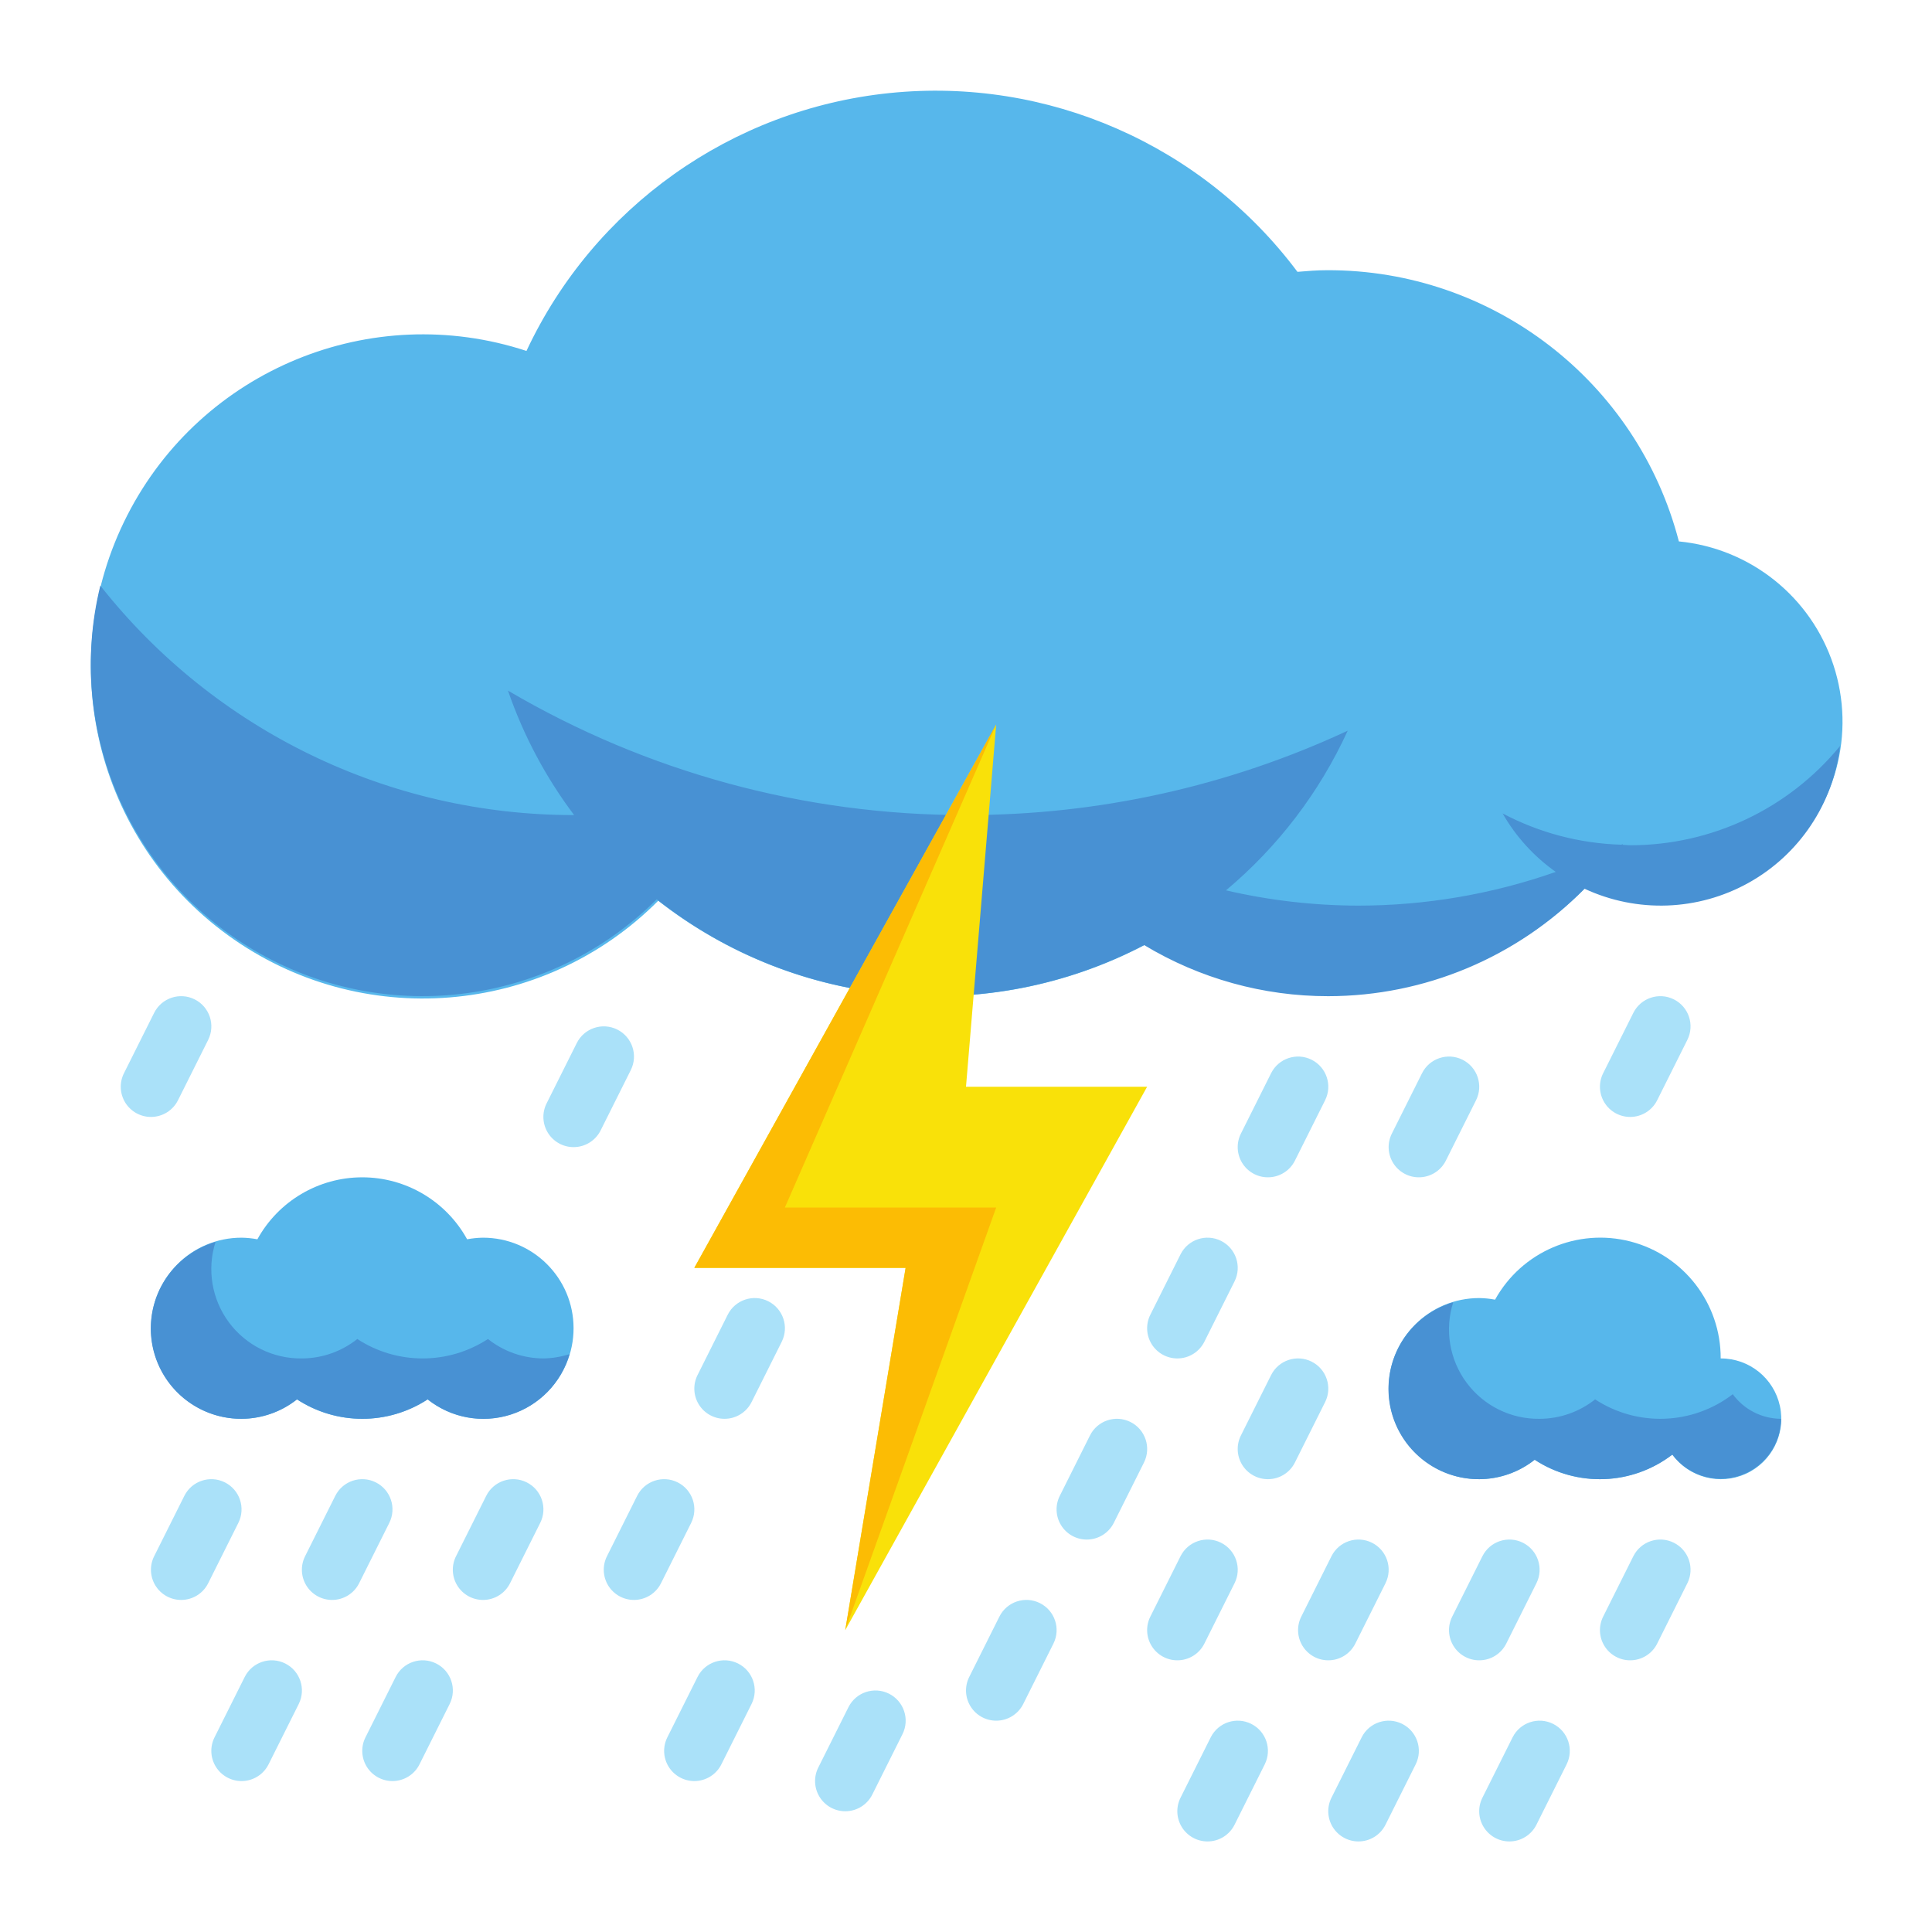
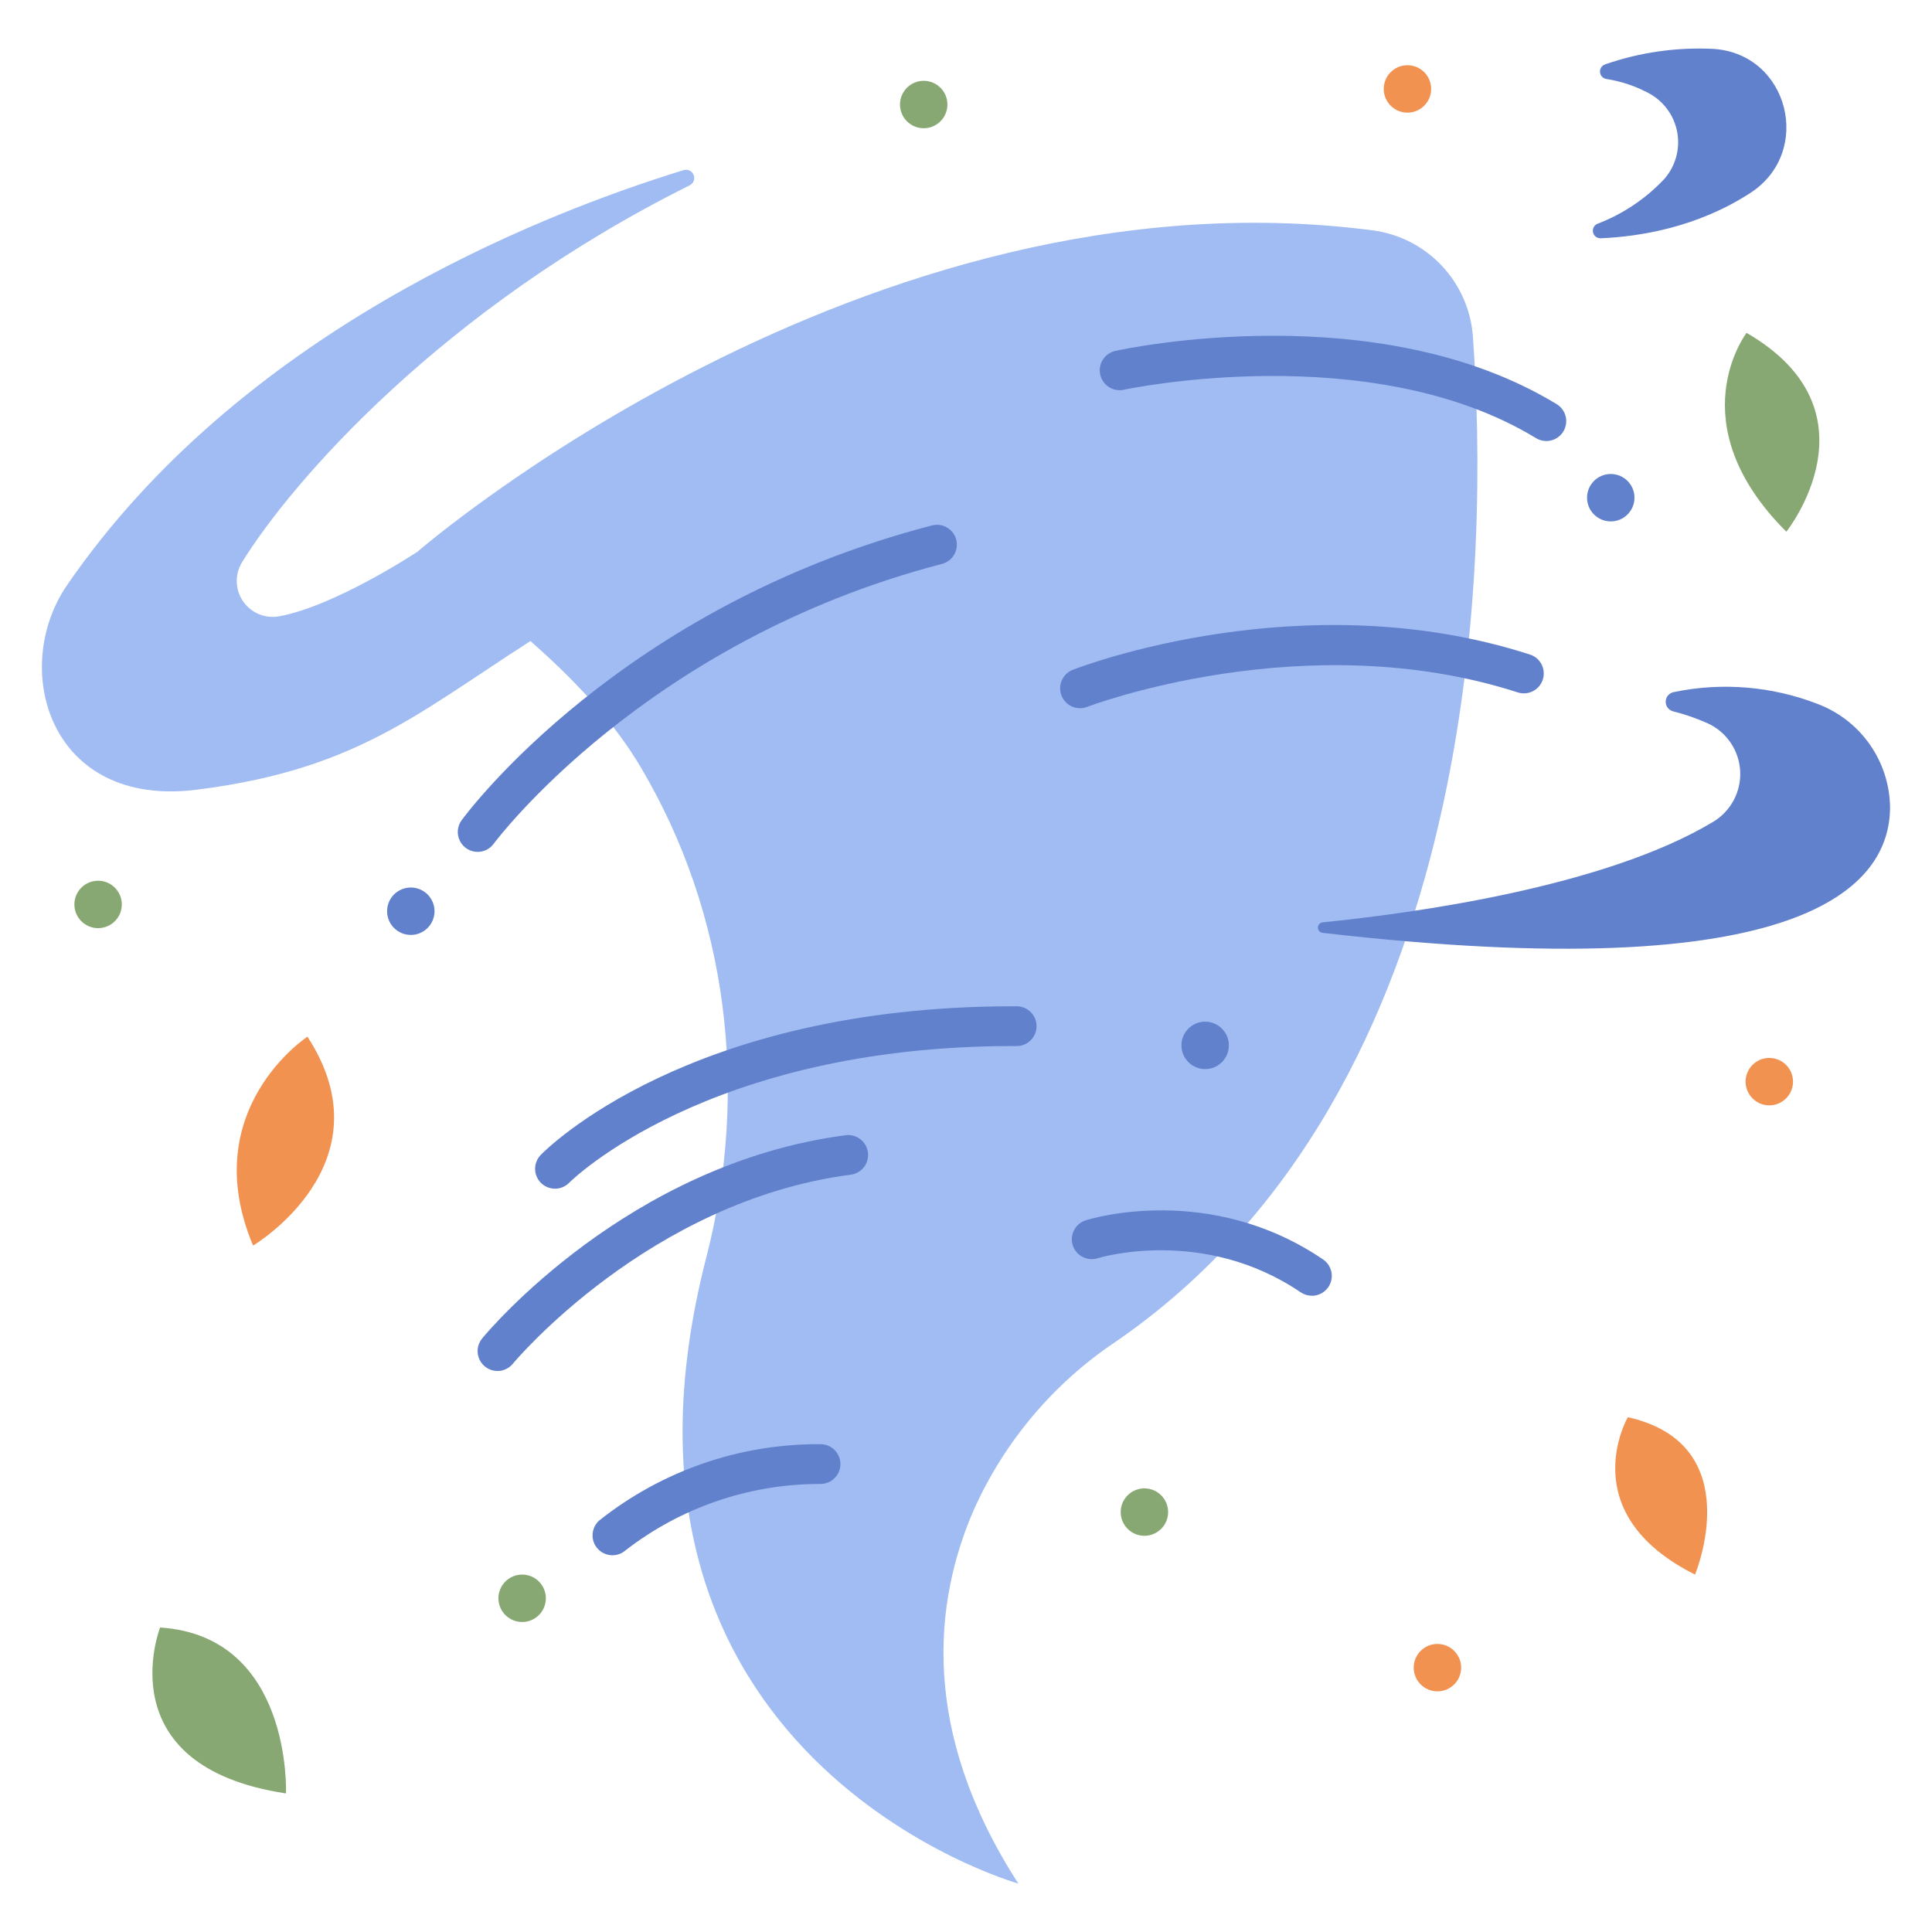
- <svg xmlns="http://www.w3.org/2000/svg" id="Flat" height="512" viewBox="0 0 64 64" width="512">
-   <path d="m55.615 17.935a12 12 0 0 0 -11.652-8.984c-.332 0-.658.026-.983.054a14.968 14.968 0 0 0 -25.54 2.62 11 11 0 1 0 4.365 18.214 14.935 14.935 0 0 0 16.139 1.452 11.965 11.965 0 0 0 14.615-1.919 6 6 0 1 0 3.056-11.437z" fill="#57b7eb" />
-   <path d="m54 28c-.087 0-.17-.014-.256-.016.007-.01.015-.019.023-.029-.019.01-.039.018-.058.027a8.969 8.969 0 0 1 -3.933-1.036 6.038 6.038 0 0 0 1.761 1.937 19.761 19.761 0 0 1 -6.537 1.117 19.565 19.565 0 0 1 -4.388-.506 15.083 15.083 0 0 0 4.033-5.289 29.871 29.871 0 0 1 -12.645 2.795 29.852 29.852 0 0 1 -15.173-4.123 14.979 14.979 0 0 0 2.191 4.123h-.018a19.951 19.951 0 0 1 -15.677-7.6 10.988 10.988 0 0 0 18.433 10.39 14.91 14.91 0 0 0 16.144 1.516 11.785 11.785 0 0 0 6.1 1.694 11.92 11.92 0 0 0 8.489-3.56 5.979 5.979 0 0 0 8.465-4.727 8.982 8.982 0 0 1 -6.954 3.287z" fill="#4891d3" />
-   <path d="m33 24-10 18h7l-2 12 10-18h-6z" fill="#f9e109" />
-   <path d="m57 45a3.987 3.987 0 0 0 -7.474-1.947 3.035 3.035 0 0 0 -.526-.053 3 3 0 0 0 0 6 2.964 2.964 0 0 0 1.836-.644 3.943 3.943 0 0 0 4.56-.171 2 2 0 1 0 1.604-3.185z" fill="#57b7eb" />
-   <path d="m16 41a3.035 3.035 0 0 0 -.526.053 3.966 3.966 0 0 0 -6.948 0 3.035 3.035 0 0 0 -.526-.053 3 3 0 0 0 0 6 2.964 2.964 0 0 0 1.836-.644 3.958 3.958 0 0 0 4.328 0 2.964 2.964 0 0 0 1.836.644 3 3 0 0 0 0-6z" fill="#57b7eb" />
-   <path d="m57.4 46.185a3.943 3.943 0 0 1 -4.56.171 2.964 2.964 0 0 1 -1.84.644 2.96 2.96 0 0 1 -2.86-3.86 2.991 2.991 0 1 0 2.7 5.216 3.943 3.943 0 0 0 4.56-.171 2 2 0 0 0 3.6-1.185 1.994 1.994 0 0 1 -1.6-.815z" fill="#4891d3" />
-   <path d="m18 45a2.964 2.964 0 0 1 -1.836-.644 3.958 3.958 0 0 1 -4.328 0 2.964 2.964 0 0 1 -1.836.644 2.96 2.96 0 0 1 -2.86-3.86 2.991 2.991 0 1 0 2.7 5.216 3.958 3.958 0 0 0 4.328 0 2.968 2.968 0 0 0 4.7-1.5 2.983 2.983 0 0 1 -.868.144z" fill="#4891d3" />
-   <path d="m33 40h-7l7-16-10 18h7l-2 12z" fill="#fcbc04" />
-   <g fill="#aae1f9">
-     <path d="m49 55a1 1 0 0 1 -.894-1.447l1-2a1 1 0 0 1 1.79.894l-1 2a1 1 0 0 1 -.896.553z" />
-     <path d="m44 55a1 1 0 0 1 -.894-1.447l1-2a1 1 0 0 1 1.79.894l-1 2a1 1 0 0 1 -.896.553z" />
-     <path d="m39 55a1 1 0 0 1 -.894-1.447l1-2a1 1 0 0 1 1.79.894l-1 2a1 1 0 0 1 -.896.553z" />
-     <path d="m50 61a1 1 0 0 1 -.894-1.447l1-2a1 1 0 0 1 1.79.894l-1 2a1 1 0 0 1 -.896.553z" />
-     <path d="m45 61a1 1 0 0 1 -.894-1.447l1-2a1 1 0 0 1 1.79.894l-1 2a1 1 0 0 1 -.896.553z" />
-     <path d="m40 61a1 1 0 0 1 -.894-1.447l1-2a1 1 0 0 1 1.79.894l-1 2a1 1 0 0 1 -.896.553z" />
-     <path d="m16 53a1 1 0 0 1 -.894-1.447l1-2a1 1 0 0 1 1.79.894l-1 2a1 1 0 0 1 -.896.553z" />
-     <path d="m11 53a1 1 0 0 1 -.894-1.447l1-2a1 1 0 0 1 1.79.894l-1 2a1 1 0 0 1 -.896.553z" />
-     <path d="m6 53a1 1 0 0 1 -.894-1.447l1-2a1 1 0 0 1 1.79.894l-1 2a1 1 0 0 1 -.896.553z" />
-     <path d="m13 59a1 1 0 0 1 -.894-1.447l1-2a1 1 0 0 1 1.79.894l-1 2a1 1 0 0 1 -.896.553z" />
-     <path d="m8 59a1 1 0 0 1 -.894-1.447l1-2a1 1 0 0 1 1.79.894l-1 2a1 1 0 0 1 -.896.553z" />
-     <path d="m54 37a1 1 0 0 1 -.894-1.447l1-2a1 1 0 0 1 1.79.894l-1 2a1 1 0 0 1 -.896.553z" />
-     <path d="m47 39a1 1 0 0 1 -.894-1.447l1-2a1 1 0 0 1 1.79.894l-1 2a1 1 0 0 1 -.896.553z" />
-     <path d="m42 39a1 1 0 0 1 -.894-1.447l1-2a1 1 0 0 1 1.79.894l-1 2a1 1 0 0 1 -.896.553z" />
-     <path d="m39 45a1 1 0 0 1 -.894-1.447l1-2a1 1 0 0 1 1.79.894l-1 2a1 1 0 0 1 -.896.553z" />
-     <path d="m36 51a1 1 0 0 1 -.894-1.447l1-2a1 1 0 0 1 1.79.894l-1 2a1 1 0 0 1 -.896.553z" />
-     <path d="m33 57a1 1 0 0 1 -.894-1.447l1-2a1 1 0 0 1 1.79.894l-1 2a1 1 0 0 1 -.896.553z" />
-     <path d="m19 38a1 1 0 0 1 -.894-1.447l1-2a1 1 0 0 1 1.79.894l-1 2a1 1 0 0 1 -.896.553z" />
-     <path d="m5 37a1 1 0 0 1 -.894-1.447l1-2a1 1 0 0 1 1.79.894l-1 2a1 1 0 0 1 -.896.553z" />
-     <path d="m24 47a1 1 0 0 1 -.894-1.447l1-2a1 1 0 0 1 1.79.894l-1 2a1 1 0 0 1 -.896.553z" />
-     <path d="m21 53a1 1 0 0 1 -.894-1.447l1-2a1 1 0 0 1 1.79.894l-1 2a1 1 0 0 1 -.896.553z" />
-     <path d="m23 59a1 1 0 0 1 -.894-1.447l1-2a1 1 0 0 1 1.79.894l-1 2a1 1 0 0 1 -.896.553z" />
-     <path d="m54 55a1 1 0 0 1 -.894-1.447l1-2a1 1 0 0 1 1.79.894l-1 2a1 1 0 0 1 -.896.553z" />
-     <path d="m28 60a1 1 0 0 1 -.894-1.447l1-2a1 1 0 0 1 1.79.894l-1 2a1 1 0 0 1 -.896.553z" />
-     <path d="m42 49a1 1 0 0 1 -.894-1.447l1-2a1 1 0 0 1 1.79.894l-1 2a1 1 0 0 1 -.896.553z" />
+ <svg xmlns="http://www.w3.org/2000/svg" id="flat" height="512" viewBox="0 0 340 340" width="512">
+   <path d="m73.458 97.1s-14.379 9.526-24.336 11.362a6.322 6.322 0 0 1 -6.5-9.563c8.8-14.207 35.231-44.626 78.752-66.284a1.447 1.447 0 0 0 -1.073-2.677c-26.573 8.188-78.201 28.962-108.493 73.027-10.059 14.635-3.208 39.274 22.792 36.015 29.9-3.747 40.291-14.822 62.858-28.75z" fill="#a0bcf2" />
+   <path d="m73.458 97.1s78.506-68.145 168.042-56.571a20.344 20.344 0 0 1 17.709 18.722c2.663 37.5 2.263 132.186-62.954 176.929a70.016 70.016 0 0 0 -24.869 29.5c-6.985 16.03-9.611 38.808 7.828 65.8 0 0-77.708-21.868-54.9-110.265 7.539-29.221 3.815-60.331-11.6-86.277-8.241-13.88-22.867-25.8-39.256-37.838z" fill="#a0bcf2" />
+   <path d="m294.536 121.8a44.767 44.767 0 0 1 25.464 2.133 19.707 19.707 0 0 1 12.62 18.178c-.072 13.854-15.069 31.849-99.861 22.054a.93.93 0 0 1 0-1.849c15.97-1.6 49.585-6.205 68.661-17.649a9.809 9.809 0 0 0 -.928-17.39 36.615 36.615 0 0 0 -6.081-2.1 1.735 1.735 0 0 1 .125-3.377z" fill="#6281cc" />
+   <path d="m282.7 13.9a23.454 23.454 0 0 1 7.558 2.556 9.792 9.792 0 0 1 2.611 15.062 31.615 31.615 0 0 1 -11.717 7.853 1.329 1.329 0 0 0 .543 2.563c6.775-.288 16.991-1.887 26.37-8 11.079-7.215 6.723-24.44-6.469-25.325a50.386 50.386 0 0 0 -19.1 2.712 1.329 1.329 0 0 0 .204 2.579z" fill="#6281cc" />
+   <path d="m307.367 58.578s-12.176 15.861 7 34.994c.003 0 16.917-21.147-7-34.994z" fill="#88a873" />
+   <path d="m286.472 249.406s-9.818 16.868 11.828 27.694c0 0 9.571-22.91-11.828-27.694z" fill="#f29251" />
+   <path d="m28.174 286.414s-9.566 24.42 22.154 29.2c0 .003 1.129-27.69-22.154-29.2z" fill="#88a873" />
+   <path d="m54.105 182.44s-19.637 12.84-9.567 36.76c0 0 24.168-14.354 9.567-36.76z" fill="#f29251" />
+   <circle cx="162.556" cy="18.394" fill="#88a873" r="4.173" />
+   <circle cx="247.688" cy="15.65" fill="#f29251" r="4.173" />
+   <circle cx="283.467" cy="87.587" fill="#6281cc" r="4.173" />
+   <circle cx="311.367" cy="190.351" fill="#f29251" r="4.173" />
+   <circle cx="201.397" cy="266.101" fill="#88a873" r="4.173" />
+   <circle cx="252.964" cy="293.478" fill="#f29251" r="4.173" />
+   <circle cx="212.086" cy="183.969" fill="#6281cc" r="4.173" />
+   <circle cx="91.889" cy="281.272" fill="#88a873" r="4.173" />
+   <circle cx="72.295" cy="160.36" fill="#6281cc" r="4.173" />
+   <circle cx="17.263" cy="159.166" fill="#88a873" r="4.173" />
+   <g fill="#6281cc">
+     <path d="m84.058 149.917a3.5 3.5 0 0 1 -2.82-5.568c1.122-1.532 28.116-37.676 82.773-51.882a3.5 3.5 0 1 1 1.761 6.775c-52.268 13.585-78.628 48.889-78.888 49.243a3.49 3.49 0 0 1 -2.826 1.432z" />
+     <path d="m272.129 77.615a3.5 3.5 0 0 1 -1.818-.511c-29.074-17.716-72.091-8.61-72.523-8.516a3.5 3.5 0 0 1 -1.5-6.838c1.869-.41 46.161-9.815 77.661 9.375a3.5 3.5 0 0 1 -1.824 6.49z" />
+     <path d="m190.069 124.636a3.5 3.5 0 0 1 -1.273-6.762c1.643-.638 40.675-15.514 80.455-2.684a3.5 3.5 0 1 1 -2.149 6.662c-37.356-12.047-75.387 2.4-75.767 2.546a3.48 3.48 0 0 1 -1.266.238z" />
+     <path d="m97.662 209.192a3.5 3.5 0 0 1 -2.515-5.931c1.04-1.073 26.031-26.172 83.1-26.172h.676a3.5 3.5 0 0 1 -.012 7 4.659 4.659 0 0 1 -.647 0c-53.9 0-77.858 23.809-78.095 24.051a3.5 3.5 0 0 1 -2.507 1.052z" />
+     <path d="m87.546 241.272a3.5 3.5 0 0 1 -2.7-5.723c1.031-1.254 25.691-30.766 63.971-35.766a3.5 3.5 0 0 1 .907 6.942c-35.566 4.644-59.236 32.984-59.471 33.269a3.493 3.493 0 0 1 -2.707 1.278z" />
+     <path d="m107.776 273.7a3.5 3.5 0 0 1 -2.317-6.122 61.861 61.861 0 0 1 38.541-13.426h.411a3.5 3.5 0 0 1 -.023 7c-.118 0-.254 0-.379 0a55.79 55.79 0 0 0 -33.927 11.686 3.493 3.493 0 0 1 -2.306.862z" />
+     <path d="m230.862 228.026a3.481 3.481 0 0 1 -1.963-.6c-17.177-11.659-35.5-6.065-35.685-6.008a3.5 3.5 0 1 1 -2.11-6.674c.88-.278 21.774-6.653 41.727 6.891a3.5 3.5 0 0 1 -1.969 6.4z" />
  </g>
</svg>
